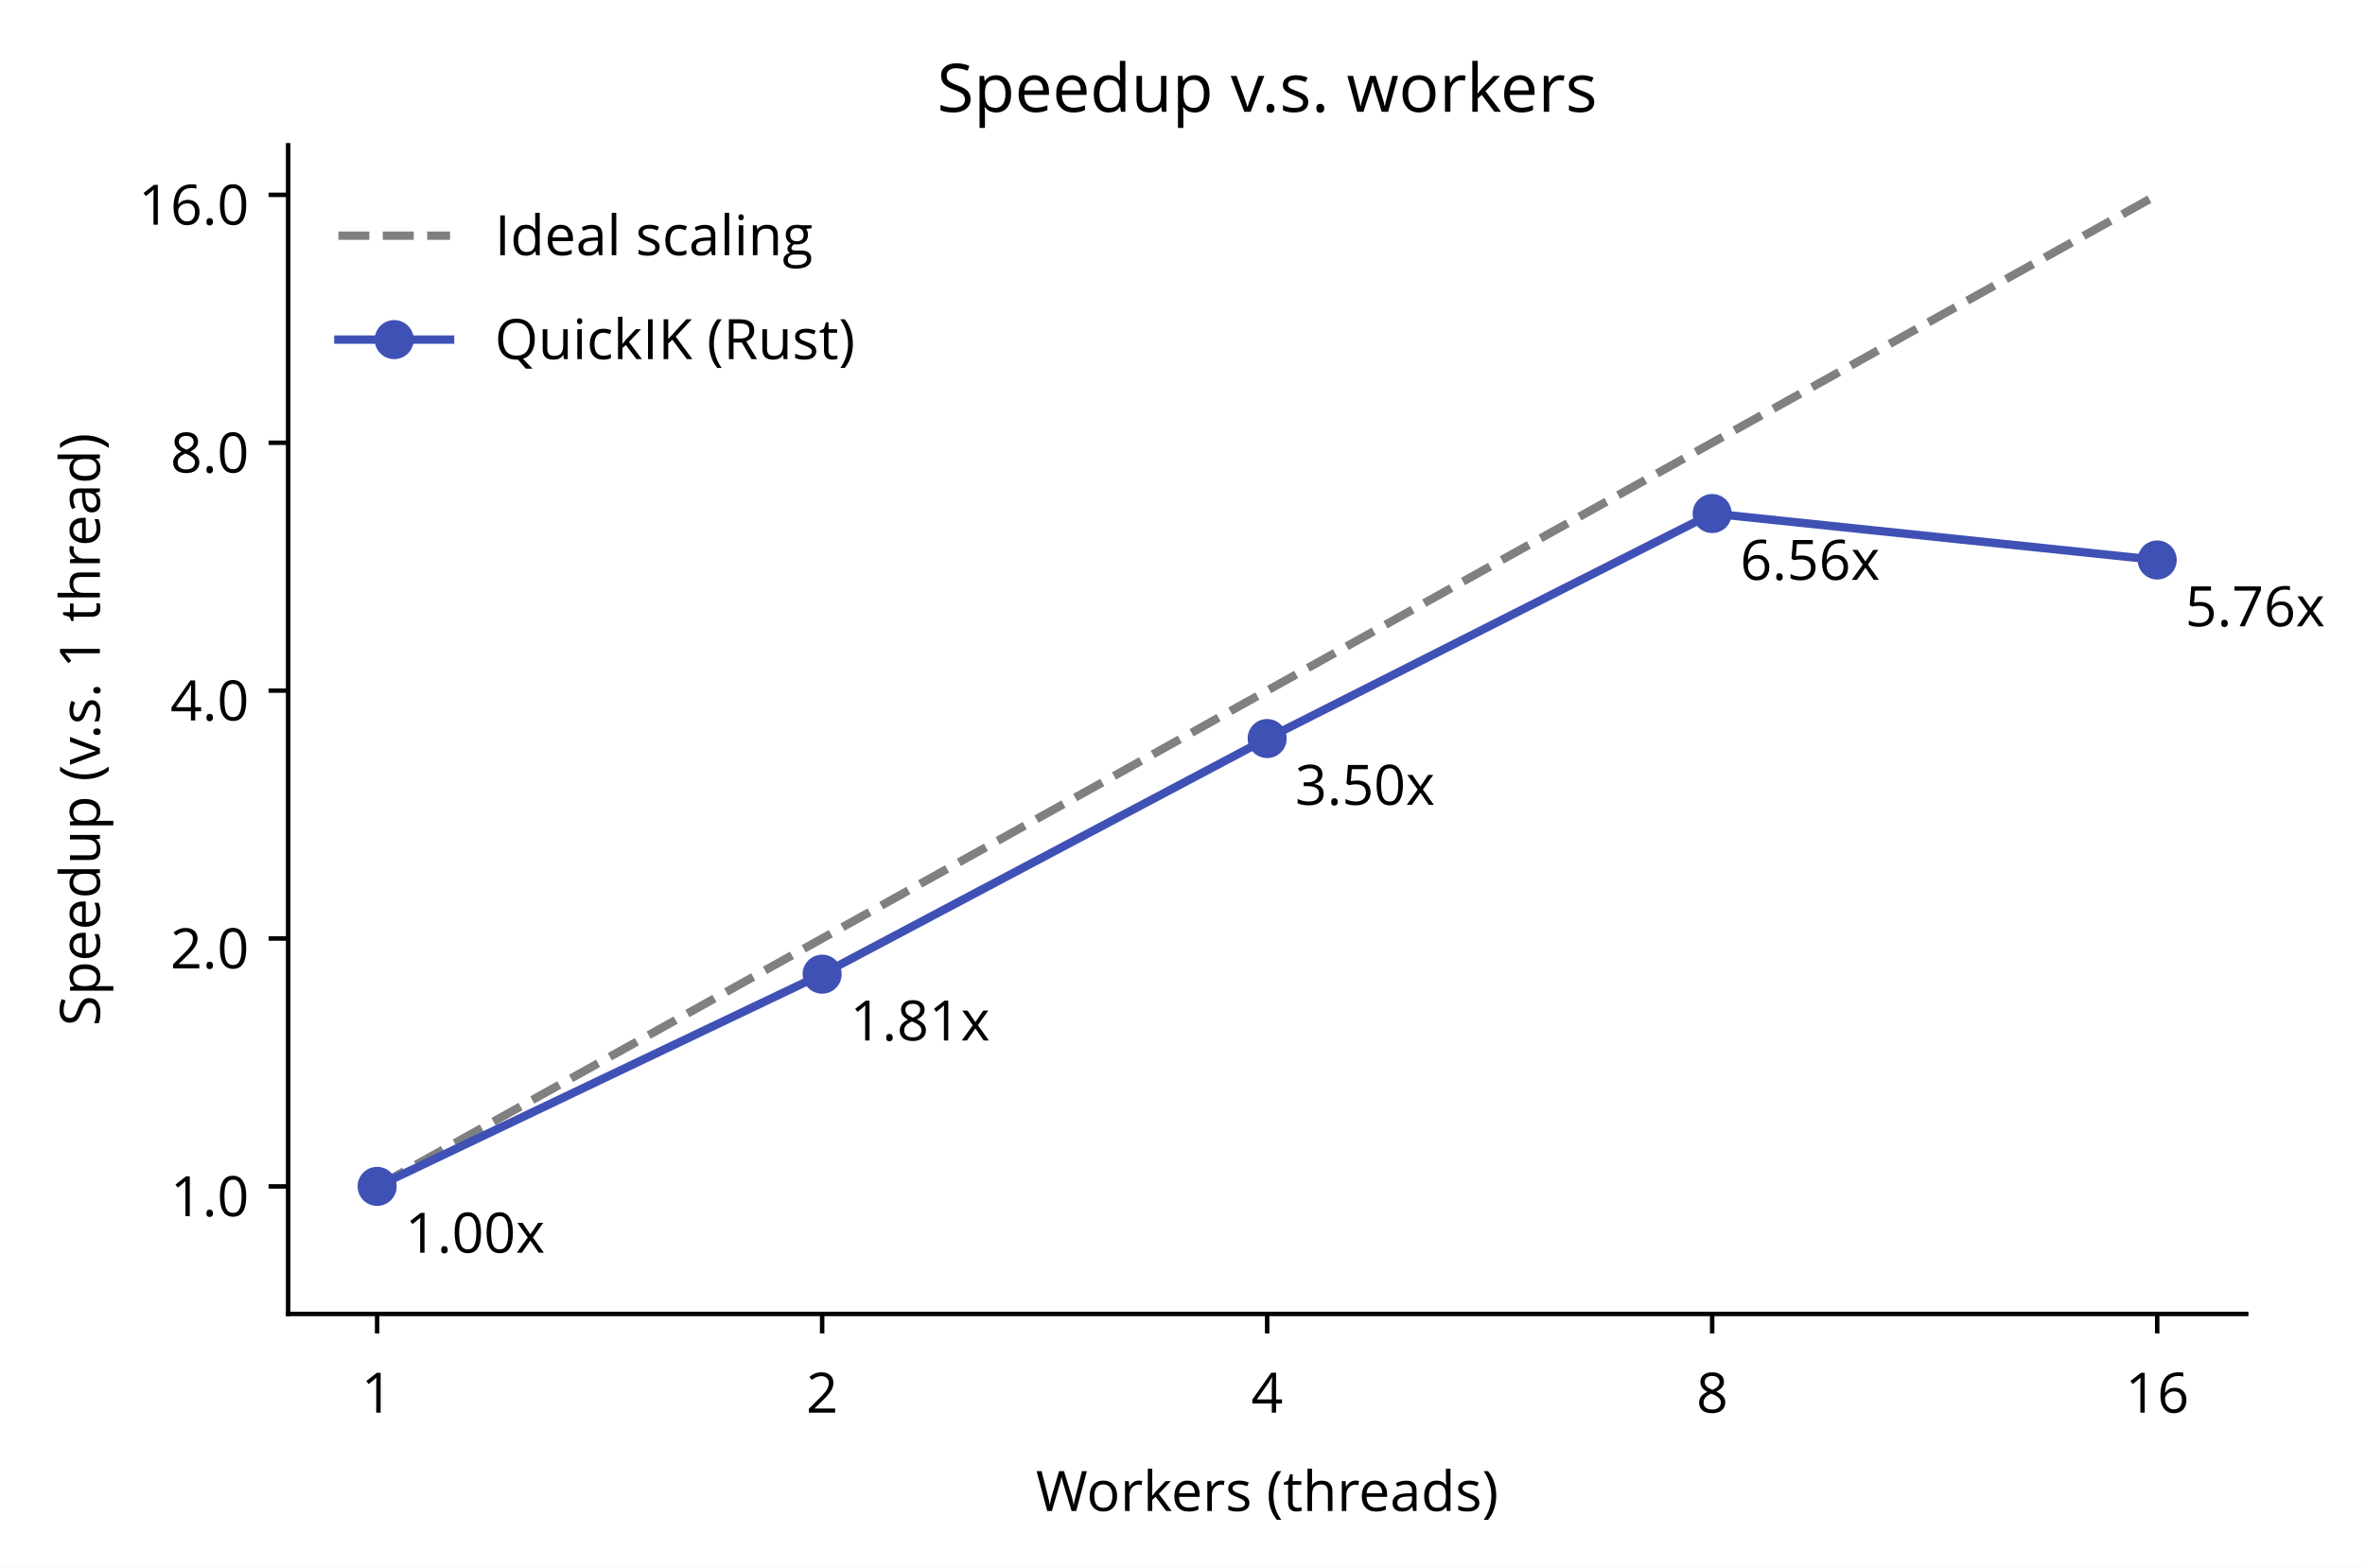
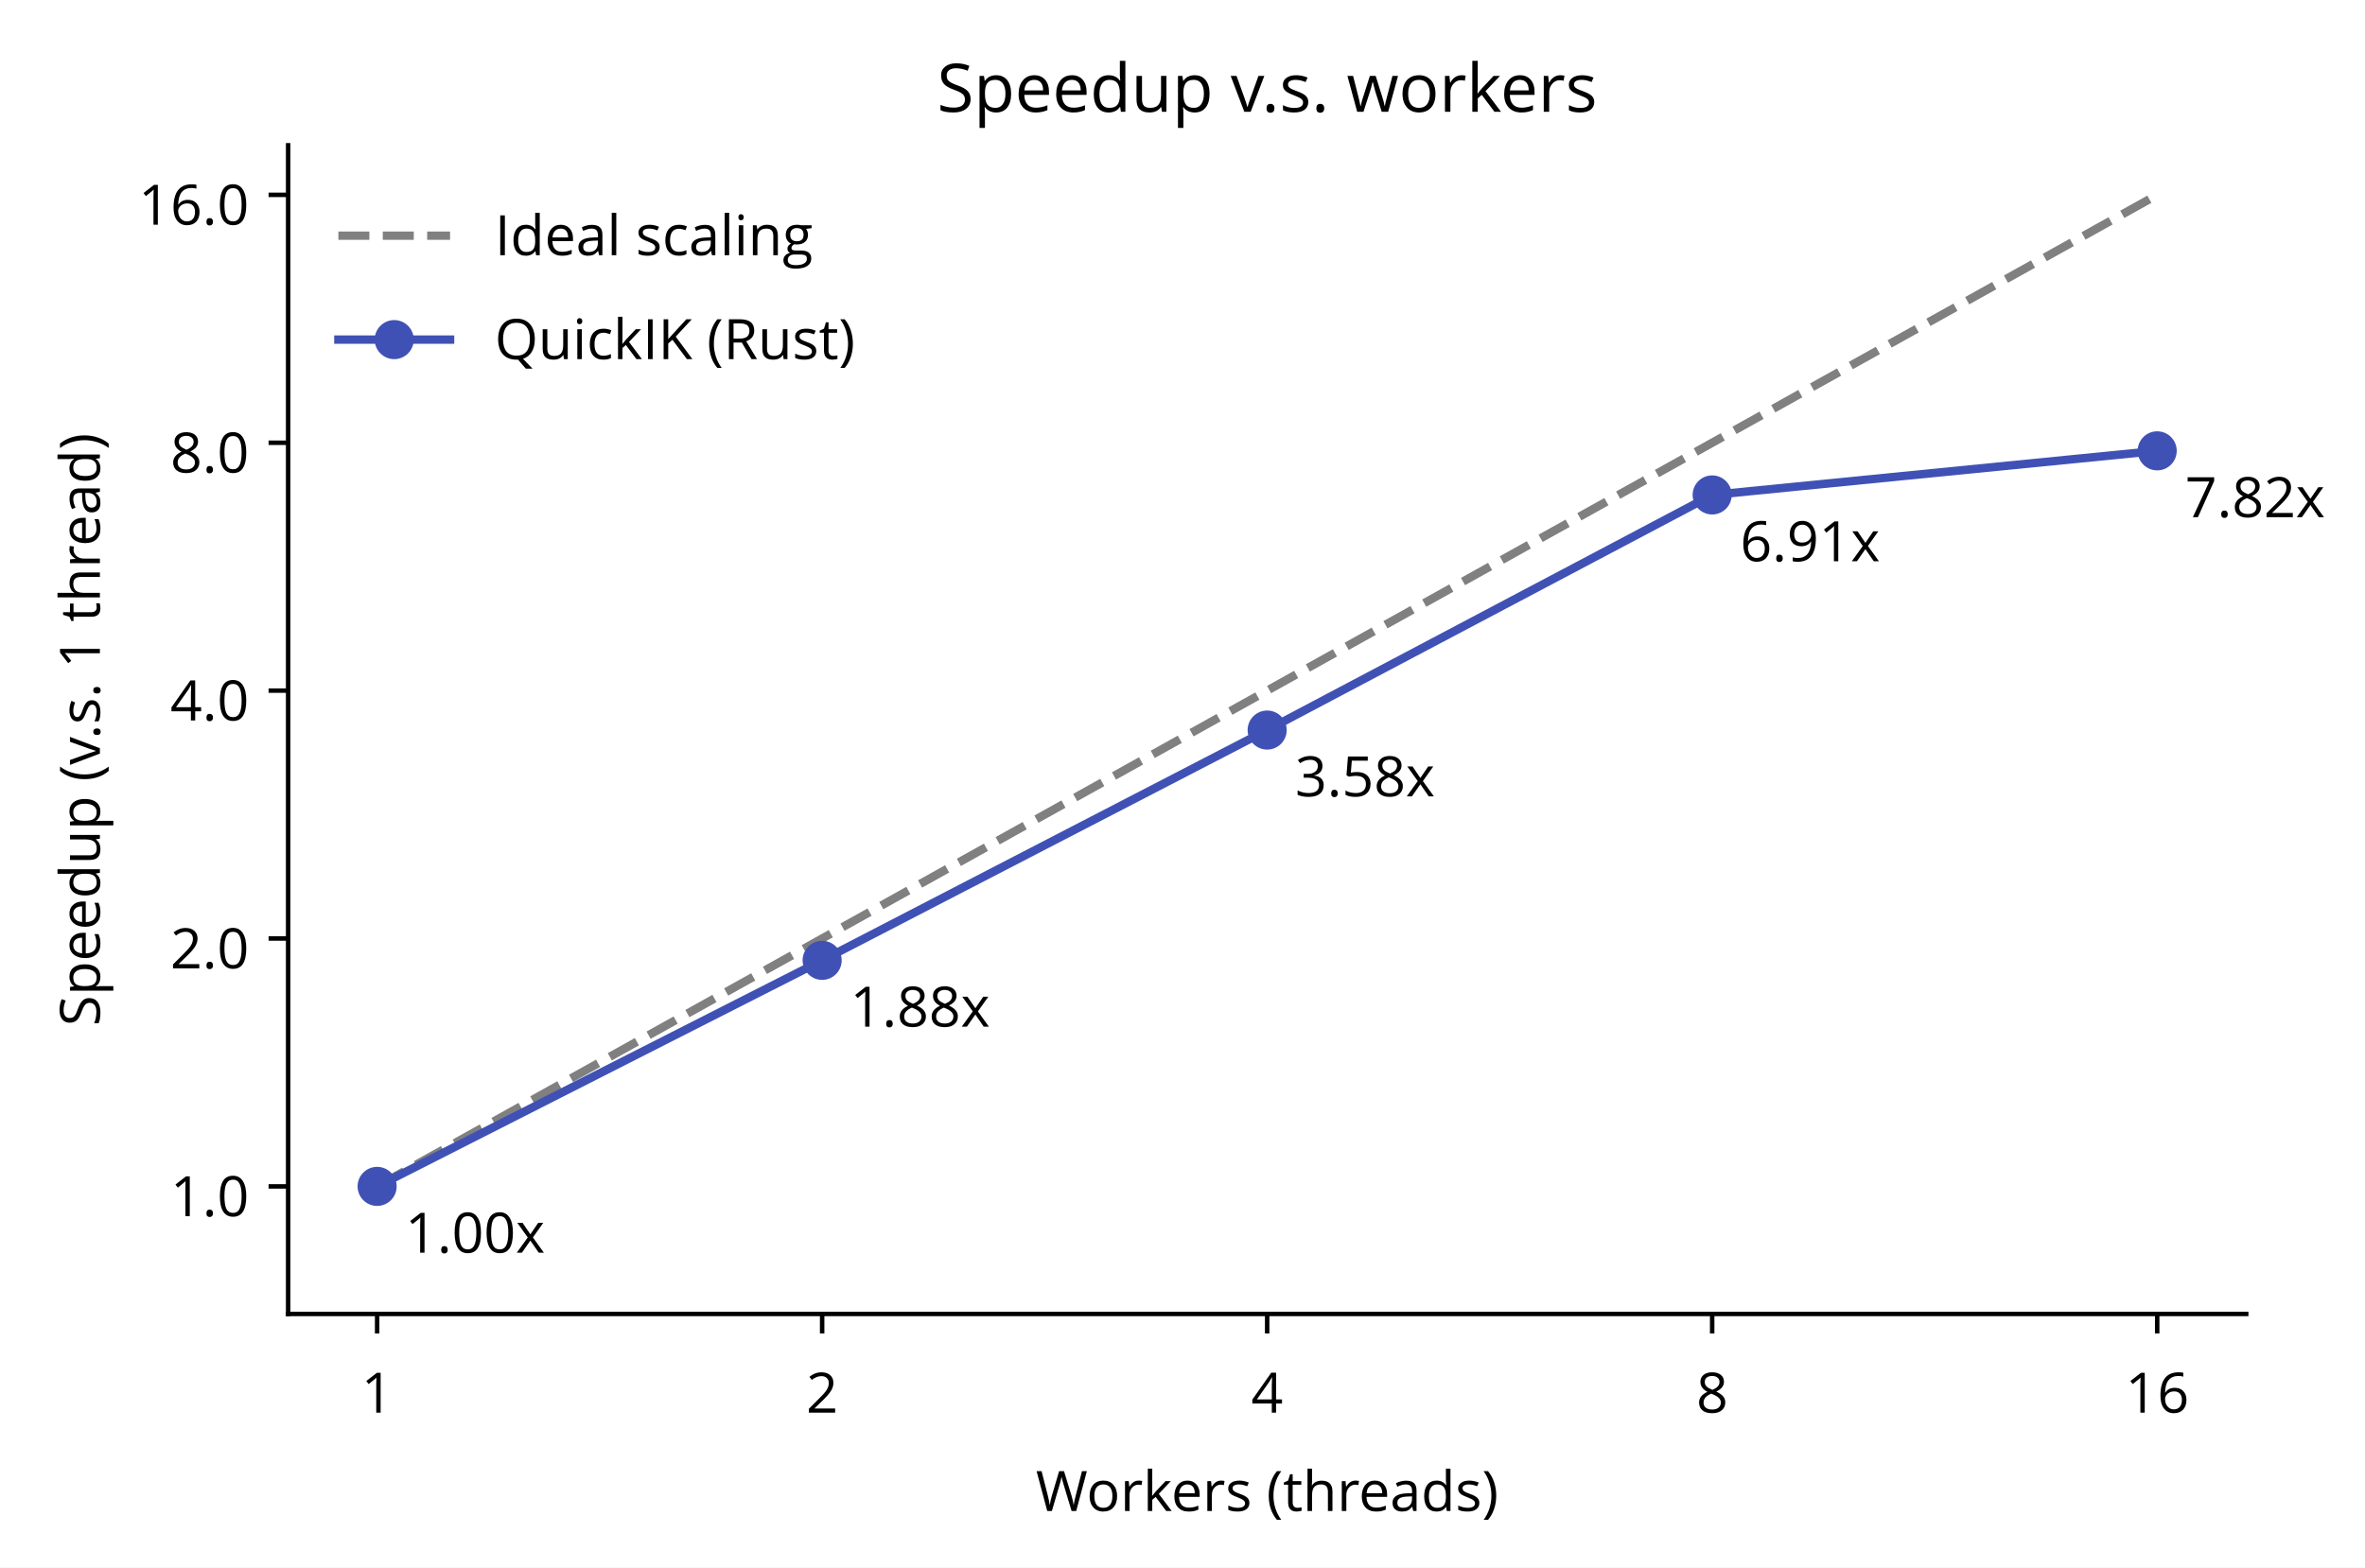
<svg xmlns="http://www.w3.org/2000/svg" xmlns:xlink="http://www.w3.org/1999/xlink" width="423.511pt" height="280.8pt" viewBox="0 0 423.511 280.8" version="1.1">
  <defs>
    <style type="text/css">*{stroke-linejoin: round; stroke-linecap: butt}</style>
  </defs>
  <g id="figure_1">
    <g id="patch_1">
      <path d="M -0 280.8  L 423.511 280.8  L 423.511 0  L -0 0  z " style="fill: #ffffff" />
    </g>
    <g id="axes_1">
      <g id="patch_2">
        <path d="M 51.596 235.364  L 402.236 235.364  L 402.236 26.026  L 51.596 26.026  z " style="fill: #ffffff" />
      </g>
      <g id="matplotlib.axis_1">
        <g id="xtick_1">
          <g id="line2d_1">
            <defs>
-               <path id="m2ceeace8b9" d="M 0 0  L 0 3.5  " style="stroke: #000000; stroke-width: 0.8" />
+               <path id="mcde6cfb452" d="M 0 0  L 0 3.5  " style="stroke: #000000; stroke-width: 0.8" />
            </defs>
            <g>
-               <use xlink:href="#m2ceeace8b9" x="67.534" y="235.364" style="stroke: #000000; stroke-width: 0.8" />
+               <use xlink:href="#mcde6cfb452" x="67.534" y="235.364" style="stroke: #000000; stroke-width: 0.8" />
            </g>
          </g>
          <g id="text_1">
            <text style="font-size: 10px; font-family: 'Open Sans', '-apple-system', 'BlinkMacSystemFont', 'Helvetica', 'Arial', 'DejaVu Sans', 'Bitstream Vera Sans', 'Computer Modern Sans Serif', 'Lucida Grande', 'Verdana', 'Geneva', 'Lucid', 'Avant Garde', sans-serif; text-anchor: middle" x="67.534" y="253.052" transform="rotate(-0 67.53447 253.0521)">1</text>
          </g>
        </g>
        <g id="xtick_2">
          <g id="line2d_2">
            <g>
-               <use xlink:href="#m2ceeace8b9" x="147.225" y="235.364" style="stroke: #000000; stroke-width: 0.8" />
+               <use xlink:href="#mcde6cfb452" x="147.225" y="235.364" style="stroke: #000000; stroke-width: 0.8" />
            </g>
          </g>
          <g id="text_2">
            <text style="font-size: 10px; font-family: 'Open Sans', '-apple-system', 'BlinkMacSystemFont', 'Helvetica', 'Arial', 'DejaVu Sans', 'Bitstream Vera Sans', 'Computer Modern Sans Serif', 'Lucida Grande', 'Verdana', 'Geneva', 'Lucid', 'Avant Garde', sans-serif; text-anchor: middle" x="147.225" y="253.052" transform="rotate(-0 147.2254 253.0521)">2</text>
          </g>
        </g>
        <g id="xtick_3">
          <g id="line2d_3">
            <g>
-               <use xlink:href="#m2ceeace8b9" x="226.916" y="235.364" style="stroke: #000000; stroke-width: 0.8" />
+               <use xlink:href="#mcde6cfb452" x="226.916" y="235.364" style="stroke: #000000; stroke-width: 0.8" />
            </g>
          </g>
          <g id="text_3">
            <text style="font-size: 10px; font-family: 'Open Sans', '-apple-system', 'BlinkMacSystemFont', 'Helvetica', 'Arial', 'DejaVu Sans', 'Bitstream Vera Sans', 'Computer Modern Sans Serif', 'Lucida Grande', 'Verdana', 'Geneva', 'Lucid', 'Avant Garde', sans-serif; text-anchor: middle" x="226.916" y="253.052" transform="rotate(-0 226.9163 253.0521)">4</text>
          </g>
        </g>
        <g id="xtick_4">
          <g id="line2d_4">
            <g>
-               <use xlink:href="#m2ceeace8b9" x="306.607" y="235.364" style="stroke: #000000; stroke-width: 0.8" />
+               <use xlink:href="#mcde6cfb452" x="306.607" y="235.364" style="stroke: #000000; stroke-width: 0.8" />
            </g>
          </g>
          <g id="text_4">
            <text style="font-size: 10px; font-family: 'Open Sans', '-apple-system', 'BlinkMacSystemFont', 'Helvetica', 'Arial', 'DejaVu Sans', 'Bitstream Vera Sans', 'Computer Modern Sans Serif', 'Lucida Grande', 'Verdana', 'Geneva', 'Lucid', 'Avant Garde', sans-serif; text-anchor: middle" x="306.607" y="253.052" transform="rotate(-0 306.6072 253.0521)">8</text>
          </g>
        </g>
        <g id="xtick_5">
          <g id="line2d_5">
            <g>
-               <use xlink:href="#m2ceeace8b9" x="386.298" y="235.364" style="stroke: #000000; stroke-width: 0.8" />
+               <use xlink:href="#mcde6cfb452" x="386.298" y="235.364" style="stroke: #000000; stroke-width: 0.8" />
            </g>
          </g>
          <g id="text_5">
            <text style="font-size: 10px; font-family: 'Open Sans', '-apple-system', 'BlinkMacSystemFont', 'Helvetica', 'Arial', 'DejaVu Sans', 'Bitstream Vera Sans', 'Computer Modern Sans Serif', 'Lucida Grande', 'Verdana', 'Geneva', 'Lucid', 'Avant Garde', sans-serif; text-anchor: middle" x="386.298" y="253.052" transform="rotate(-0 386.2981 253.0521)">16</text>
          </g>
        </g>
        <g id="text_6">
          <text style="font-size: 10px; font-family: 'Open Sans', '-apple-system', 'BlinkMacSystemFont', 'Helvetica', 'Arial', 'DejaVu Sans', 'Bitstream Vera Sans', 'Computer Modern Sans Serif', 'Lucida Grande', 'Verdana', 'Geneva', 'Lucid', 'Avant Garde', sans-serif; text-anchor: middle" x="226.916" y="270.67" transform="rotate(-0 226.9163 270.6703)">Workers (threads)</text>
        </g>
      </g>
      <g id="matplotlib.axis_2">
        <g id="ytick_1">
          <g id="line2d_6">
            <defs>
-               <path id="mcff770b1fd" d="M 0 0  L -3.5 0  " style="stroke: #000000; stroke-width: 0.8" />
+               <path id="m02c1ecb449" d="M 0 0  L -3.5 0  " style="stroke: #000000; stroke-width: 0.8" />
            </defs>
            <g>
-               <use xlink:href="#mcff770b1fd" x="51.596" y="212.515" style="stroke: #000000; stroke-width: 0.8" />
+               <use xlink:href="#m02c1ecb449" x="51.596" y="212.515" style="stroke: #000000; stroke-width: 0.8" />
            </g>
          </g>
          <g id="text_7">
            <text style="font-size: 10px; font-family: 'Open Sans', '-apple-system', 'BlinkMacSystemFont', 'Helvetica', 'Arial', 'DejaVu Sans', 'Bitstream Vera Sans', 'Computer Modern Sans Serif', 'Lucida Grande', 'Verdana', 'Geneva', 'Lucid', 'Avant Garde', sans-serif; text-anchor: end" x="44.596" y="217.86" transform="rotate(-0 44.59629 217.8597)">1.0</text>
          </g>
        </g>
        <g id="ytick_2">
          <g id="line2d_7">
            <g>
-               <use xlink:href="#mcff770b1fd" x="51.596" y="168.113" style="stroke: #000000; stroke-width: 0.8" />
+               <use xlink:href="#m02c1ecb449" x="51.596" y="168.113" style="stroke: #000000; stroke-width: 0.8" />
            </g>
          </g>
          <g id="text_8">
            <text style="font-size: 10px; font-family: 'Open Sans', '-apple-system', 'BlinkMacSystemFont', 'Helvetica', 'Arial', 'DejaVu Sans', 'Bitstream Vera Sans', 'Computer Modern Sans Serif', 'Lucida Grande', 'Verdana', 'Geneva', 'Lucid', 'Avant Garde', sans-serif; text-anchor: end" x="44.596" y="173.458" transform="rotate(-0 44.59629 173.4575)">2.0</text>
          </g>
        </g>
        <g id="ytick_3">
          <g id="line2d_8">
            <g>
-               <use xlink:href="#mcff770b1fd" x="51.596" y="123.711" style="stroke: #000000; stroke-width: 0.8" />
+               <use xlink:href="#m02c1ecb449" x="51.596" y="123.711" style="stroke: #000000; stroke-width: 0.8" />
            </g>
          </g>
          <g id="text_9">
            <text style="font-size: 10px; font-family: 'Open Sans', '-apple-system', 'BlinkMacSystemFont', 'Helvetica', 'Arial', 'DejaVu Sans', 'Bitstream Vera Sans', 'Computer Modern Sans Serif', 'Lucida Grande', 'Verdana', 'Geneva', 'Lucid', 'Avant Garde', sans-serif; text-anchor: end" x="44.596" y="129.055" transform="rotate(-0 44.59629 129.0553)">4.0</text>
          </g>
        </g>
        <g id="ytick_4">
          <g id="line2d_9">
            <g>
-               <use xlink:href="#mcff770b1fd" x="51.596" y="79.309" style="stroke: #000000; stroke-width: 0.8" />
+               <use xlink:href="#m02c1ecb449" x="51.596" y="79.309" style="stroke: #000000; stroke-width: 0.8" />
            </g>
          </g>
          <g id="text_10">
            <text style="font-size: 10px; font-family: 'Open Sans', '-apple-system', 'BlinkMacSystemFont', 'Helvetica', 'Arial', 'DejaVu Sans', 'Bitstream Vera Sans', 'Computer Modern Sans Serif', 'Lucida Grande', 'Verdana', 'Geneva', 'Lucid', 'Avant Garde', sans-serif; text-anchor: end" x="44.596" y="84.653" transform="rotate(-0 44.59629 84.65307)">8.0</text>
          </g>
        </g>
        <g id="ytick_5">
          <g id="line2d_10">
            <g>
-               <use xlink:href="#mcff770b1fd" x="51.596" y="34.907" style="stroke: #000000; stroke-width: 0.8" />
+               <use xlink:href="#m02c1ecb449" x="51.596" y="34.907" style="stroke: #000000; stroke-width: 0.8" />
            </g>
          </g>
          <g id="text_11">
            <text style="font-size: 10px; font-family: 'Open Sans', '-apple-system', 'BlinkMacSystemFont', 'Helvetica', 'Arial', 'DejaVu Sans', 'Bitstream Vera Sans', 'Computer Modern Sans Serif', 'Lucida Grande', 'Verdana', 'Geneva', 'Lucid', 'Avant Garde', sans-serif; text-anchor: end" x="44.596" y="40.251" transform="rotate(-0 44.59629 40.25085)">16.0</text>
          </g>
        </g>
        <g id="text_12">
          <text style="font-size: 10px; font-family: 'Open Sans', '-apple-system', 'BlinkMacSystemFont', 'Helvetica', 'Arial', 'DejaVu Sans', 'Bitstream Vera Sans', 'Computer Modern Sans Serif', 'Lucida Grande', 'Verdana', 'Geneva', 'Lucid', 'Avant Garde', sans-serif; text-anchor: middle" x="17.888" y="130.695" transform="rotate(-90 17.88848 130.6949)">Speedup (v.s. 1 thread)</text>
        </g>
      </g>
      <g id="line2d_11">
-         <path d="M 67.534 212.515  L 147.225 168.113  L 226.916 123.711  L 306.607 79.309  L 386.298 34.907  " clip-path="url(#p0c2fef0305)" style="fill: none; stroke-dasharray: 5.55,2.4; stroke-dashoffset: 0; stroke: #808080; stroke-width: 1.5" />
+         <path d="M 67.534 212.515  L 147.225 168.113  L 226.916 123.711  L 306.607 79.309  L 386.298 34.907  " clip-path="url(#pa2a2838ea2)" style="fill: none; stroke-dasharray: 5.55,2.4; stroke-dashoffset: 0; stroke: #808080; stroke-width: 1.5" />
      </g>
      <g id="line2d_12">
-         <path d="M 67.534 212.515  L 147.225 174.503  L 226.916 132.291  L 306.607 91.989  L 386.298 100.308  " clip-path="url(#p0c2fef0305)" style="fill: none; stroke: #4051b5; stroke-width: 1.5; stroke-linecap: square" />
+         <path d="M 67.534 212.515  L 147.225 172.025  L 226.916 130.774  L 306.607 88.657  L 386.298 80.758  " clip-path="url(#pa2a2838ea2)" style="fill: none; stroke: #4051b5; stroke-width: 1.5; stroke-linecap: square" />
        <defs>
-           <path id="maa30477c5e" d="M 0 3  C 0.796 3 1.559 2.684 2.121 2.121  C 2.684 1.559 3 0.796 3 0  C 3 -0.796 2.684 -1.559 2.121 -2.121  C 1.559 -2.684 0.796 -3 0 -3  C -0.796 -3 -1.559 -2.684 -2.121 -2.121  C -2.684 -1.559 -3 -0.796 -3 0  C -3 0.796 -2.684 1.559 -2.121 2.121  C -1.559 2.684 -0.796 3 0 3  z " style="stroke: #4051b5" />
+           <path id="mf37692994b" d="M 0 3  C 0.796 3 1.559 2.684 2.121 2.121  C 2.684 1.559 3 0.796 3 0  C 3 -0.796 2.684 -1.559 2.121 -2.121  C 1.559 -2.684 0.796 -3 0 -3  C -0.796 -3 -1.559 -2.684 -2.121 -2.121  C -2.684 -1.559 -3 -0.796 -3 0  C -3 0.796 -2.684 1.559 -2.121 2.121  C -1.559 2.684 -0.796 3 0 3  z " style="stroke: #4051b5" />
        </defs>
-         <g clip-path="url(#p0c2fef0305)">
-           <use xlink:href="#maa30477c5e" x="67.534" y="212.515" style="fill: #4051b5; stroke: #4051b5" />
-           <use xlink:href="#maa30477c5e" x="147.225" y="174.503" style="fill: #4051b5; stroke: #4051b5" />
-           <use xlink:href="#maa30477c5e" x="226.916" y="132.291" style="fill: #4051b5; stroke: #4051b5" />
-           <use xlink:href="#maa30477c5e" x="306.607" y="91.989" style="fill: #4051b5; stroke: #4051b5" />
-           <use xlink:href="#maa30477c5e" x="386.298" y="100.308" style="fill: #4051b5; stroke: #4051b5" />
+         <g clip-path="url(#pa2a2838ea2)">
+           <use xlink:href="#mf37692994b" x="67.534" y="212.515" style="fill: #4051b5; stroke: #4051b5" />
+           <use xlink:href="#mf37692994b" x="147.225" y="172.025" style="fill: #4051b5; stroke: #4051b5" />
+           <use xlink:href="#mf37692994b" x="226.916" y="130.774" style="fill: #4051b5; stroke: #4051b5" />
+           <use xlink:href="#mf37692994b" x="306.607" y="88.657" style="fill: #4051b5; stroke: #4051b5" />
+           <use xlink:href="#mf37692994b" x="386.298" y="80.758" style="fill: #4051b5; stroke: #4051b5" />
        </g>
      </g>
      <g id="patch_3">
        <path d="M 51.596 235.364  L 51.596 26.026  " style="fill: none; stroke: #000000; stroke-width: 0.8; stroke-linejoin: miter; stroke-linecap: square" />
      </g>
      <g id="patch_4">
        <path d="M 51.596 235.364  L 402.236 235.364  " style="fill: none; stroke: #000000; stroke-width: 0.8; stroke-linejoin: miter; stroke-linecap: square" />
      </g>
      <g id="text_13">
        <text style="font-size: 10px; font-family: 'Open Sans', '-apple-system', 'BlinkMacSystemFont', 'Helvetica', 'Arial', 'DejaVu Sans', 'Bitstream Vera Sans', 'Computer Modern Sans Serif', 'Lucida Grande', 'Verdana', 'Geneva', 'Lucid', 'Avant Garde', sans-serif; text-anchor: start" x="72.534" y="224.395" transform="rotate(-0 72.53447 224.3949)">1.00x</text>
      </g>
      <g id="text_14">
-         <text style="font-size: 10px; font-family: 'Open Sans', '-apple-system', 'BlinkMacSystemFont', 'Helvetica', 'Arial', 'DejaVu Sans', 'Bitstream Vera Sans', 'Computer Modern Sans Serif', 'Lucida Grande', 'Verdana', 'Geneva', 'Lucid', 'Avant Garde', sans-serif; text-anchor: start" x="152.225" y="186.382" transform="rotate(-0 152.2254 186.3823)">1.81x</text>
+         <text style="font-size: 10px; font-family: 'Open Sans', '-apple-system', 'BlinkMacSystemFont', 'Helvetica', 'Arial', 'DejaVu Sans', 'Bitstream Vera Sans', 'Computer Modern Sans Serif', 'Lucida Grande', 'Verdana', 'Geneva', 'Lucid', 'Avant Garde', sans-serif; text-anchor: start" x="152.225" y="183.905" transform="rotate(-0 152.2254 183.9049)">1.88x</text>
      </g>
      <g id="text_15">
-         <text style="font-size: 10px; font-family: 'Open Sans', '-apple-system', 'BlinkMacSystemFont', 'Helvetica', 'Arial', 'DejaVu Sans', 'Bitstream Vera Sans', 'Computer Modern Sans Serif', 'Lucida Grande', 'Verdana', 'Geneva', 'Lucid', 'Avant Garde', sans-serif; text-anchor: start" x="231.916" y="144.17" transform="rotate(-0 231.9163 144.1703)">3.50x</text>
+         <text style="font-size: 10px; font-family: 'Open Sans', '-apple-system', 'BlinkMacSystemFont', 'Helvetica', 'Arial', 'DejaVu Sans', 'Bitstream Vera Sans', 'Computer Modern Sans Serif', 'Lucida Grande', 'Verdana', 'Geneva', 'Lucid', 'Avant Garde', sans-serif; text-anchor: start" x="231.916" y="142.654" transform="rotate(-0 231.9163 142.6535)">3.58x</text>
      </g>
      <g id="text_16">
-         <text style="font-size: 10px; font-family: 'Open Sans', '-apple-system', 'BlinkMacSystemFont', 'Helvetica', 'Arial', 'DejaVu Sans', 'Bitstream Vera Sans', 'Computer Modern Sans Serif', 'Lucida Grande', 'Verdana', 'Geneva', 'Lucid', 'Avant Garde', sans-serif; text-anchor: start" x="311.607" y="103.868" transform="rotate(-0 311.6072 103.8681)">6.56x</text>
+         <text style="font-size: 10px; font-family: 'Open Sans', '-apple-system', 'BlinkMacSystemFont', 'Helvetica', 'Arial', 'DejaVu Sans', 'Bitstream Vera Sans', 'Computer Modern Sans Serif', 'Lucida Grande', 'Verdana', 'Geneva', 'Lucid', 'Avant Garde', sans-serif; text-anchor: start" x="311.607" y="100.537" transform="rotate(-0 311.6072 100.5366)">6.91x</text>
      </g>
      <g id="text_17">
-         <text style="font-size: 10px; font-family: 'Open Sans', '-apple-system', 'BlinkMacSystemFont', 'Helvetica', 'Arial', 'DejaVu Sans', 'Bitstream Vera Sans', 'Computer Modern Sans Serif', 'Lucida Grande', 'Verdana', 'Geneva', 'Lucid', 'Avant Garde', sans-serif; text-anchor: start" x="391.298" y="112.187" transform="rotate(-0 391.2981 112.1873)">5.76x</text>
+         <text style="font-size: 10px; font-family: 'Open Sans', '-apple-system', 'BlinkMacSystemFont', 'Helvetica', 'Arial', 'DejaVu Sans', 'Bitstream Vera Sans', 'Computer Modern Sans Serif', 'Lucida Grande', 'Verdana', 'Geneva', 'Lucid', 'Avant Garde', sans-serif; text-anchor: start" x="391.298" y="92.637" transform="rotate(-0 391.2981 92.63714)">7.82x</text>
      </g>
      <g id="text_18">
        <text style="font-size: 12px; font-family: 'Open Sans', '-apple-system', 'BlinkMacSystemFont', 'Helvetica', 'Arial', 'DejaVu Sans', 'Bitstream Vera Sans', 'Computer Modern Sans Serif', 'Lucida Grande', 'Verdana', 'Geneva', 'Lucid', 'Avant Garde', sans-serif; text-anchor: middle" x="226.916" y="20.026" transform="rotate(-0 226.9163 20.02617)">Speedup v.s. workers</text>
      </g>
      <g id="legend_1">
        <g id="line2d_13">
          <path d="M 60.596 42.215  L 70.596 42.215  L 80.596 42.215  " style="fill: none; stroke-dasharray: 5.55,2.4; stroke-dashoffset: 0; stroke: #808080; stroke-width: 1.5" />
        </g>
        <g id="text_19">
          <text style="font-size: 10px; font-family: 'Open Sans', '-apple-system', 'BlinkMacSystemFont', 'Helvetica', 'Arial', 'DejaVu Sans', 'Bitstream Vera Sans', 'Computer Modern Sans Serif', 'Lucida Grande', 'Verdana', 'Geneva', 'Lucid', 'Avant Garde', sans-serif; text-anchor: start" x="88.596" y="45.715" transform="rotate(-0 88.59629 45.71465)">Ideal scaling</text>
        </g>
        <g id="line2d_14">
          <path d="M 60.596 60.833  L 70.596 60.833  L 80.596 60.833  " style="fill: none; stroke: #4051b5; stroke-width: 1.5; stroke-linecap: square" />
          <g>
-             <use xlink:href="#maa30477c5e" x="70.596" y="60.833" style="fill: #4051b5; stroke: #4051b5" />
+             <use xlink:href="#mf37692994b" x="70.596" y="60.833" style="fill: #4051b5; stroke: #4051b5" />
          </g>
        </g>
        <g id="text_20">
          <text style="font-size: 10px; font-family: 'Open Sans', '-apple-system', 'BlinkMacSystemFont', 'Helvetica', 'Arial', 'DejaVu Sans', 'Bitstream Vera Sans', 'Computer Modern Sans Serif', 'Lucida Grande', 'Verdana', 'Geneva', 'Lucid', 'Avant Garde', sans-serif; text-anchor: start" x="88.596" y="64.333" transform="rotate(-0 88.59629 64.33281)">QuickIK (Rust)</text>
        </g>
      </g>
    </g>
  </g>
  <defs>
-     <clipPath id="p0c2fef0305">
+     <clipPath id="pa2a2838ea2">
      <rect x="51.596" y="26.026" width="350.64" height="209.338" />
    </clipPath>
  </defs>
</svg>
